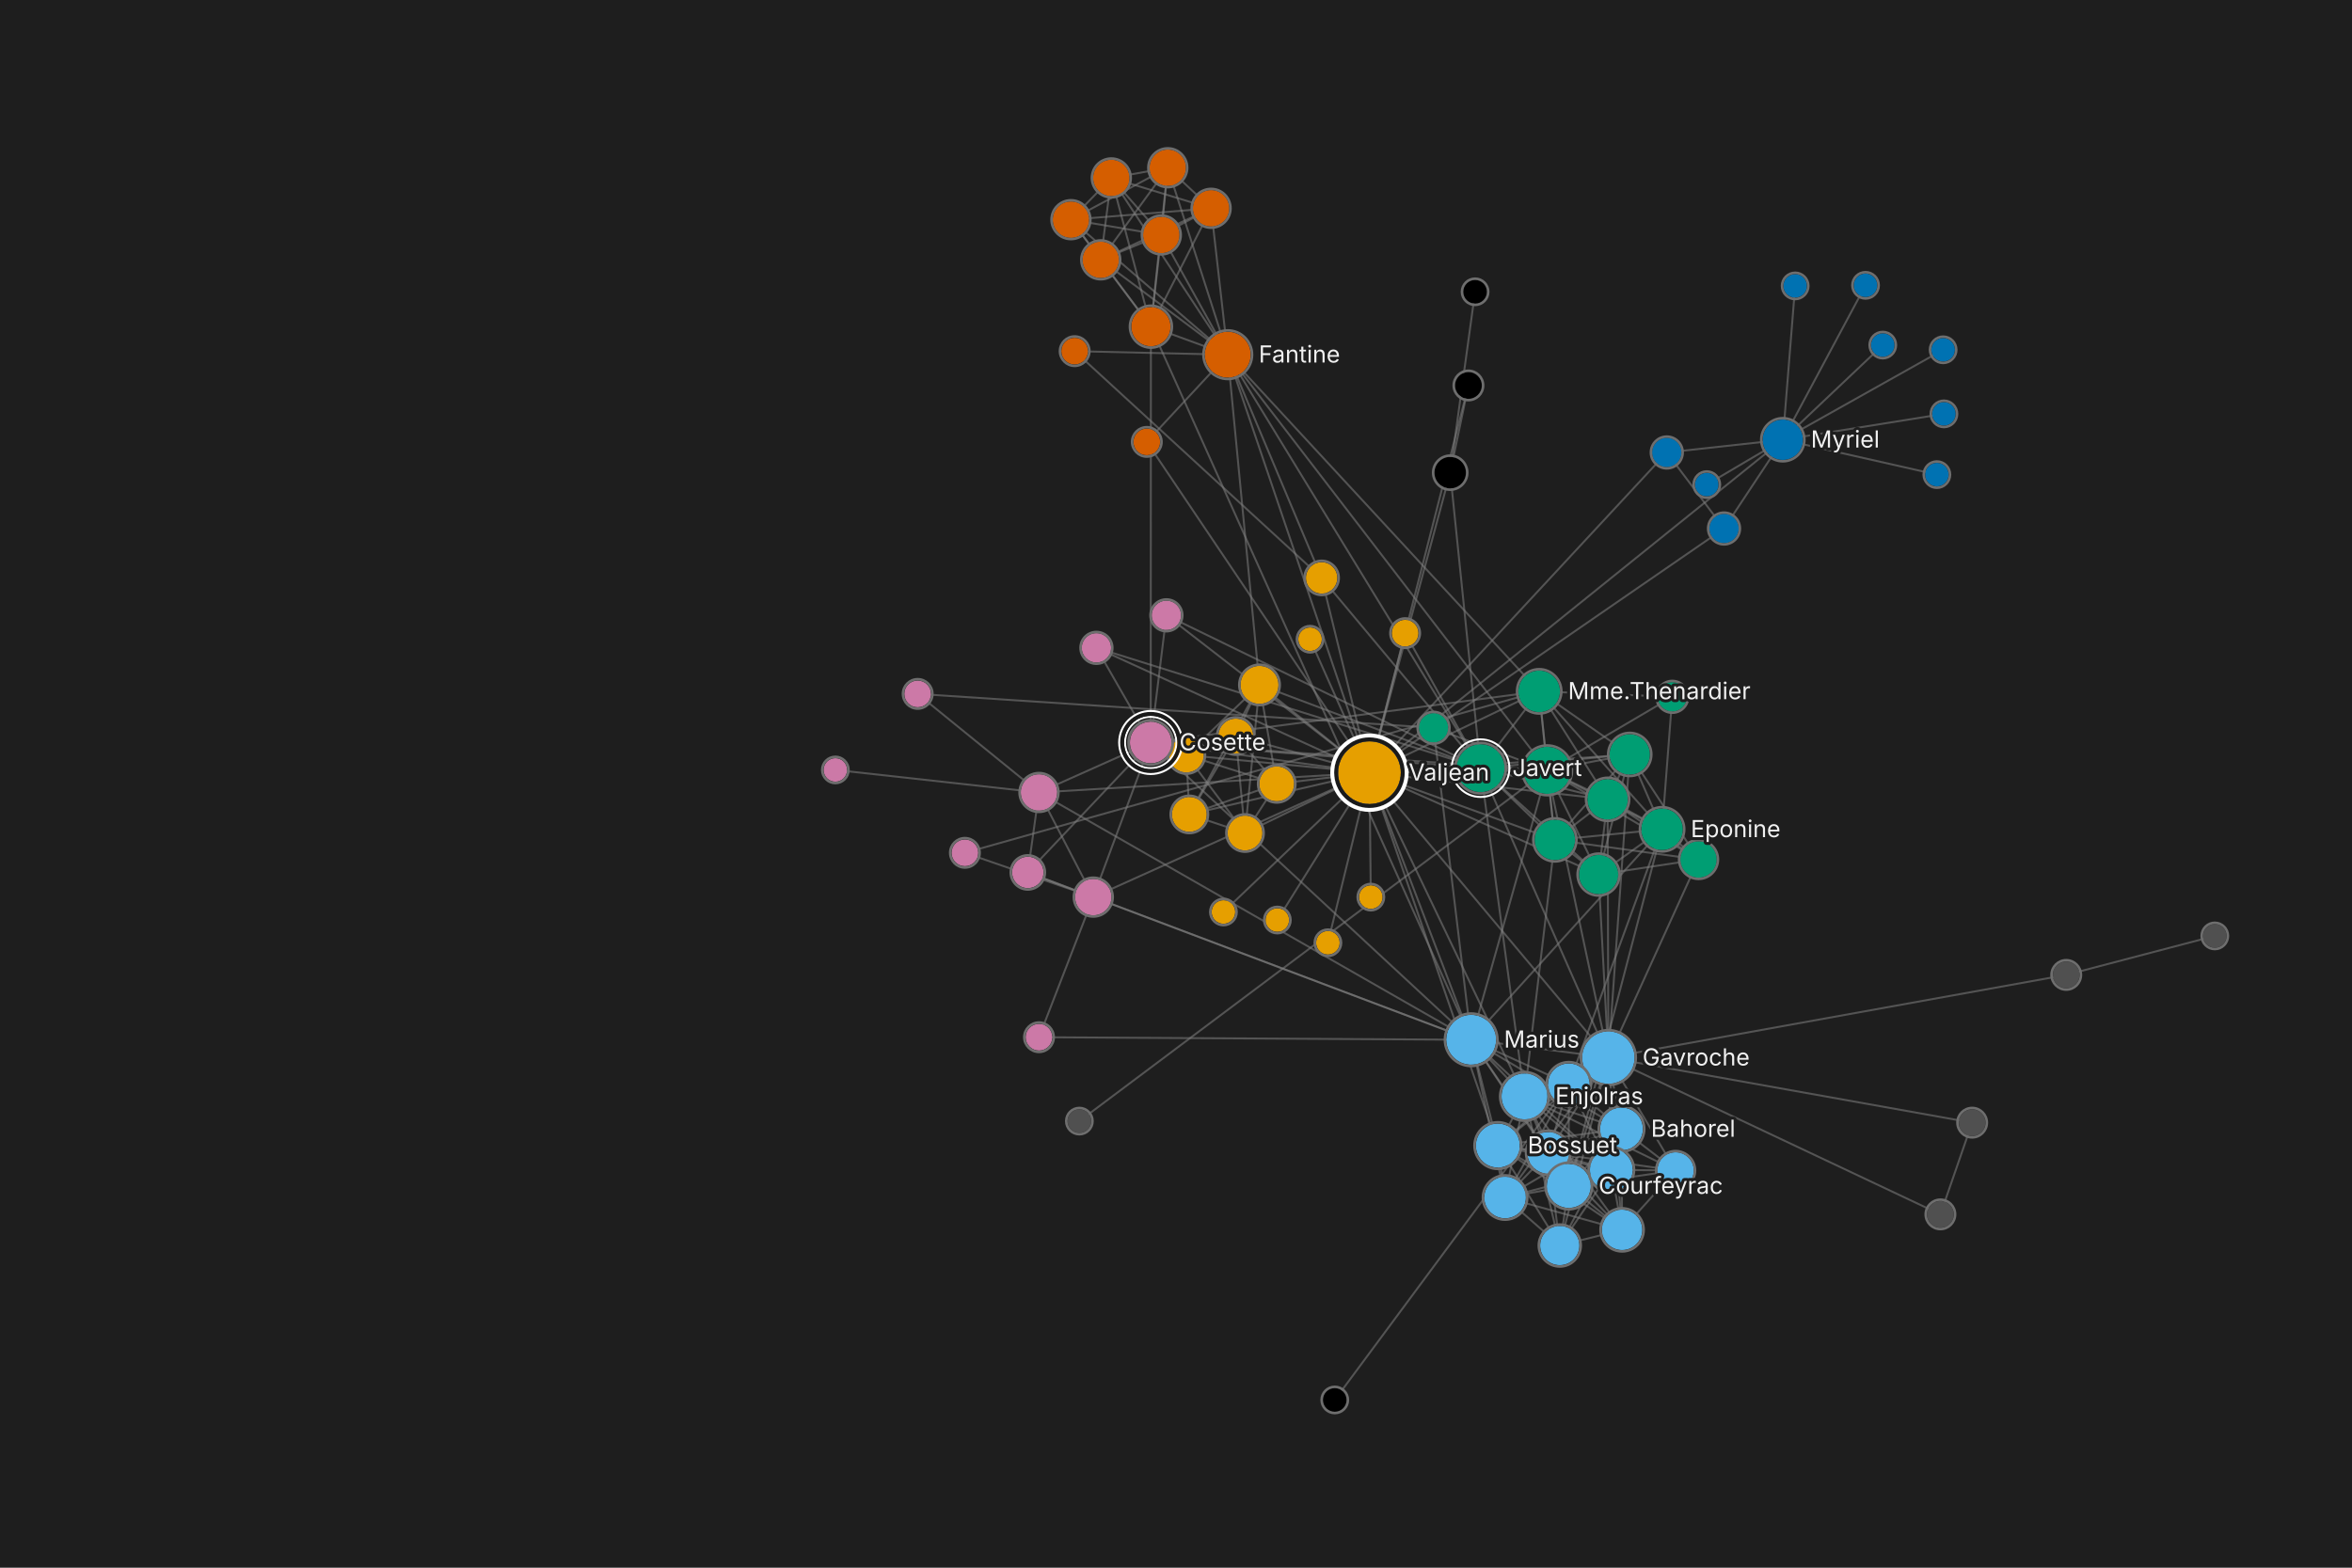
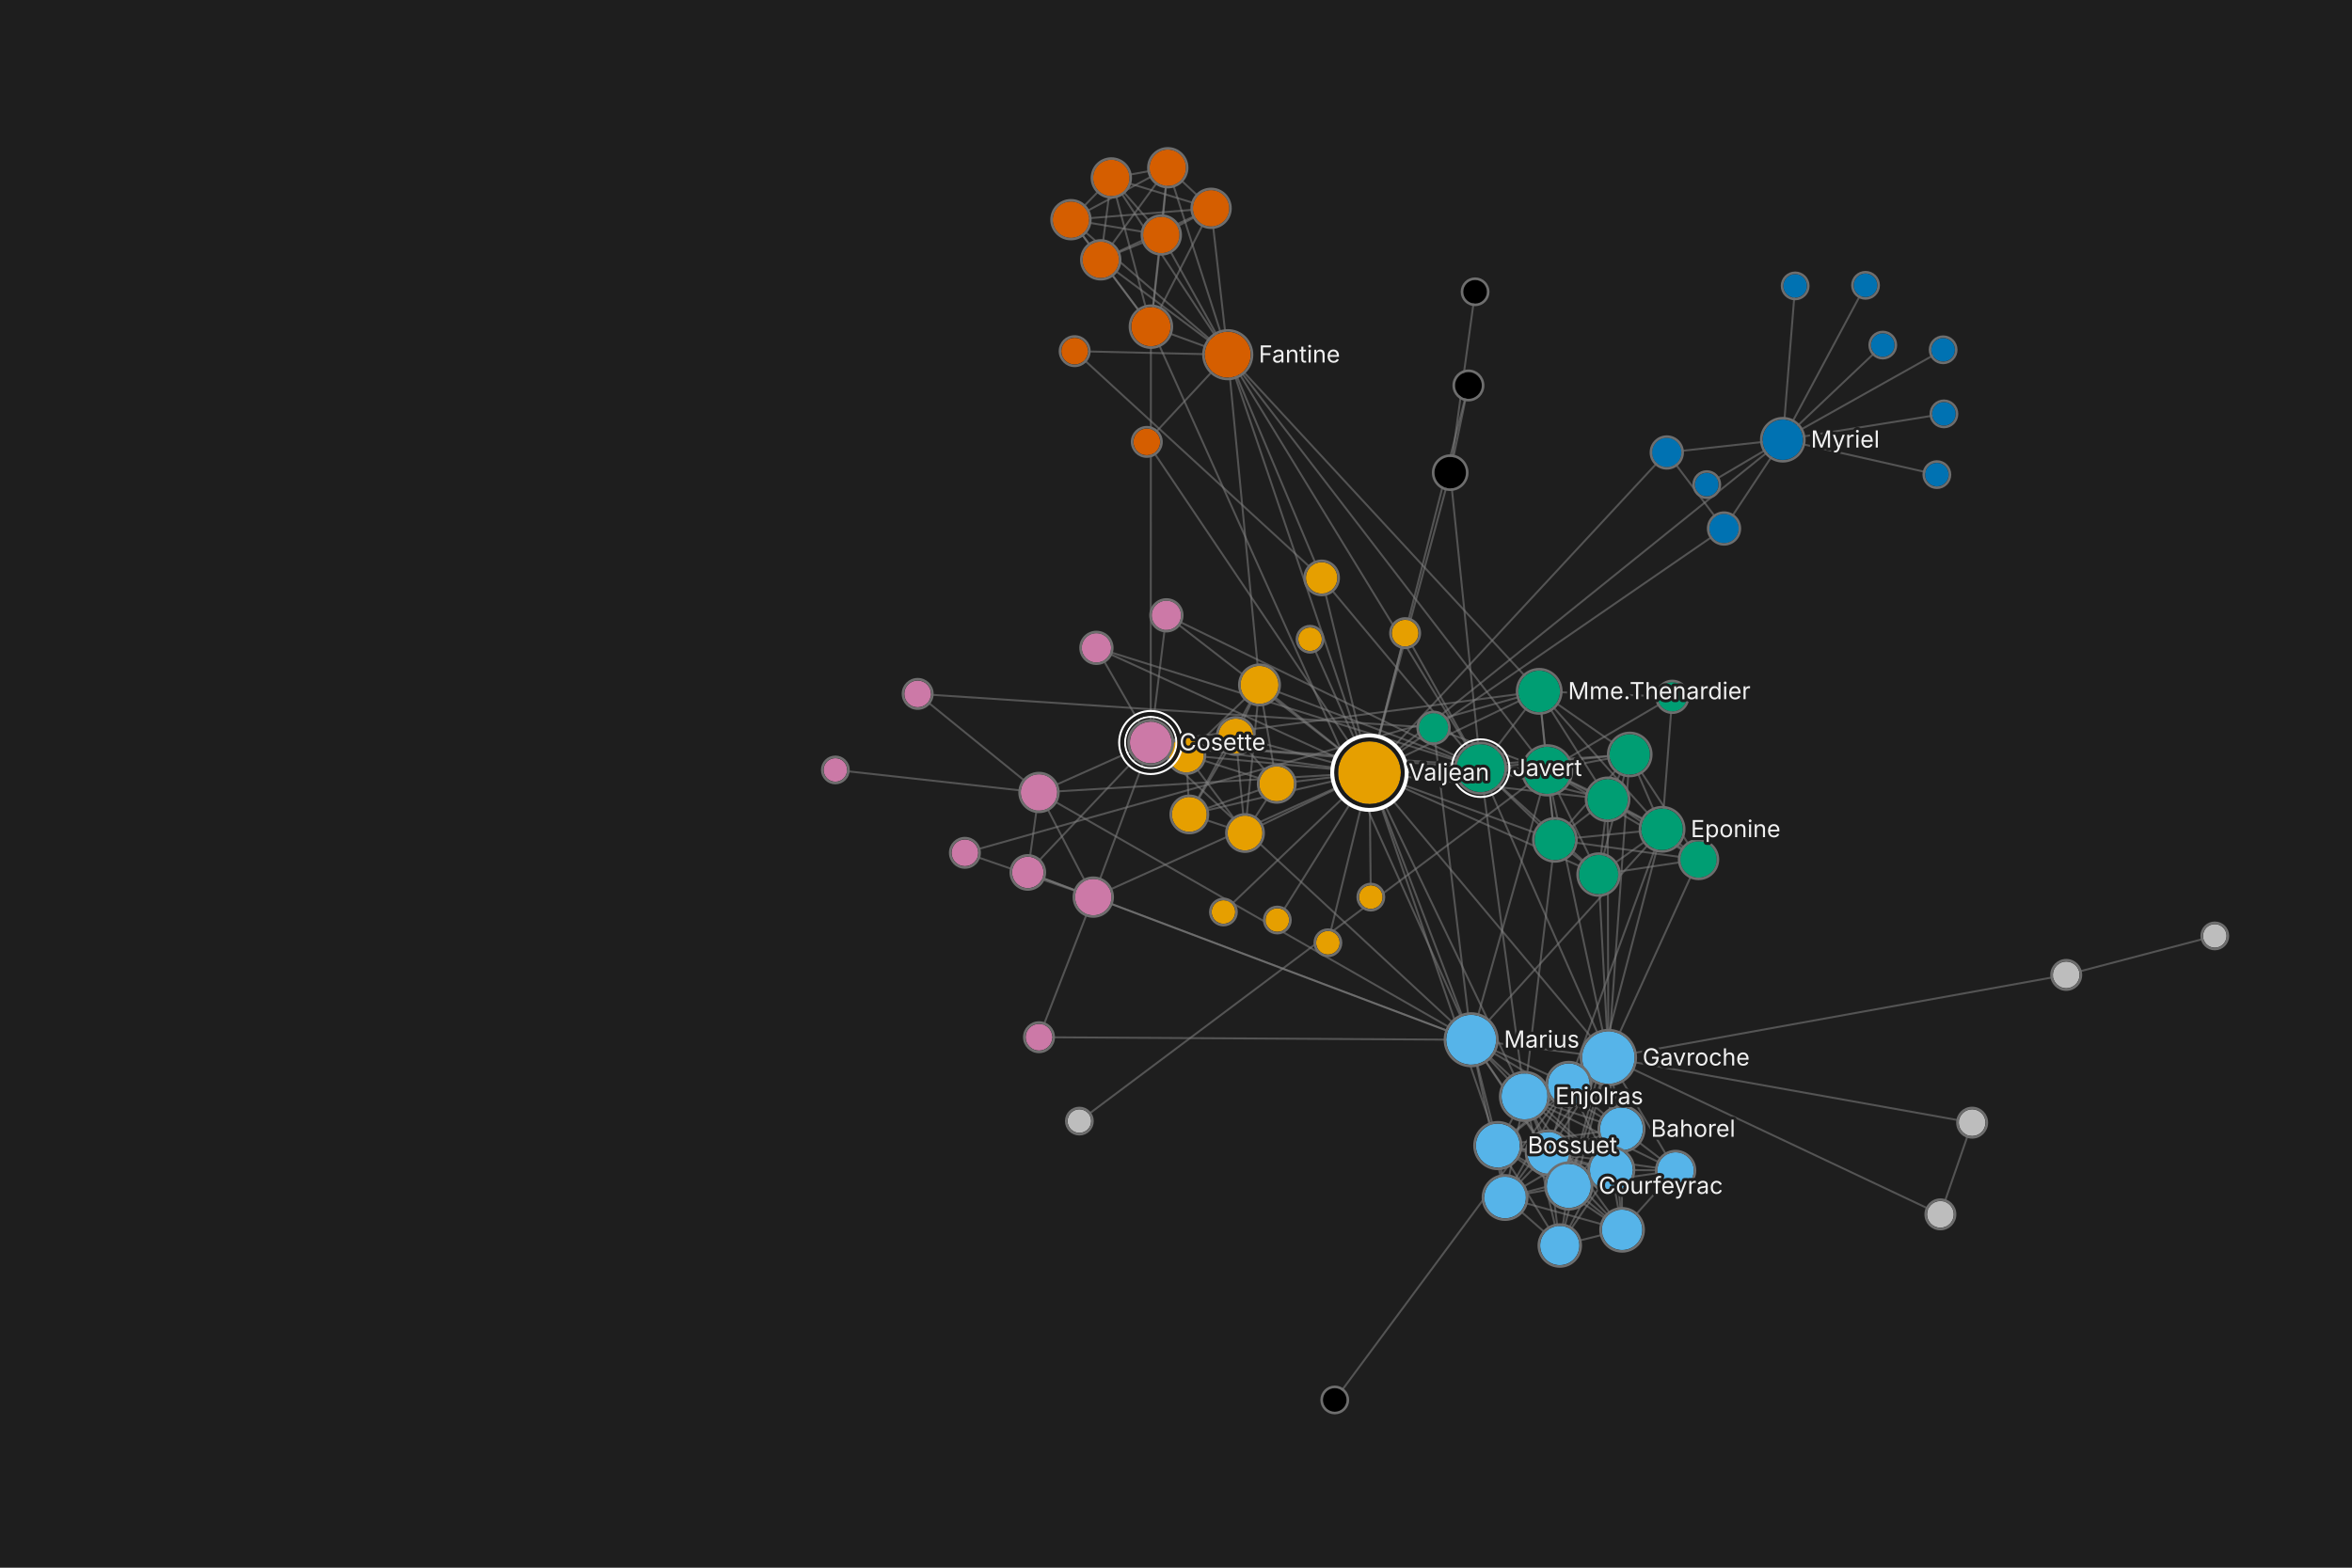
<svg xmlns="http://www.w3.org/2000/svg" viewBox="0 0 1200 800" width="1200" height="800" role="img" aria-label="Les Miserables colored by group, sized by degree, Valjean selected">
  <rect width="1200" height="800" fill="#1E1E1E" />
  <g stroke="#808080" stroke-width="1" stroke-opacity="0.55" stroke-linecap="round">
    <line x1="991.8" y1="211.2" x2="909.6" y2="224.4" />
    <line x1="879.6" y1="269.7" x2="909.6" y2="224.4" />
    <line x1="850.4" y1="230.9" x2="909.6" y2="224.4" />
    <line x1="850.4" y1="230.9" x2="879.6" y2="269.7" />
    <line x1="915.9" y1="145.9" x2="909.6" y2="224.4" />
    <line x1="960.6" y1="176.1" x2="909.6" y2="224.4" />
    <line x1="988.2" y1="242.2" x2="909.6" y2="224.4" />
    <line x1="951.8" y1="145.6" x2="909.6" y2="224.4" />
    <line x1="991.4" y1="178.5" x2="909.6" y2="224.4" />
    <line x1="870.8" y1="247.3" x2="909.6" y2="224.4" />
    <line x1="698.7" y1="394.3" x2="677.5" y2="481.1" />
    <line x1="698.7" y1="394.3" x2="850.4" y2="230.9" />
    <line x1="698.7" y1="394.3" x2="879.6" y2="269.7" />
    <line x1="698.7" y1="394.3" x2="909.6" y2="224.4" />
    <line x1="585.1" y1="225.5" x2="698.7" y2="394.3" />
    <line x1="651.7" y1="469.5" x2="698.7" y2="394.3" />
    <line x1="668.4" y1="326.2" x2="698.7" y2="394.3" />
    <line x1="624.2" y1="465.4" x2="698.7" y2="394.3" />
    <line x1="592.5" y1="119.9" x2="587.2" y2="166.7" />
    <line x1="561.6" y1="132.6" x2="587.2" y2="166.7" />
    <line x1="561.6" y1="132.6" x2="592.5" y2="119.9" />
    <line x1="617.9" y1="106.3" x2="587.2" y2="166.7" />
    <line x1="617.9" y1="106.3" x2="592.5" y2="119.9" />
    <line x1="617.9" y1="106.3" x2="561.6" y2="132.6" />
    <line x1="546.4" y1="112.1" x2="587.2" y2="166.7" />
    <line x1="546.4" y1="112.1" x2="592.5" y2="119.9" />
    <line x1="546.4" y1="112.1" x2="561.6" y2="132.6" />
    <line x1="546.4" y1="112.1" x2="617.9" y2="106.3" />
    <line x1="567" y1="90.8" x2="587.2" y2="166.7" />
    <line x1="567" y1="90.8" x2="592.5" y2="119.9" />
    <line x1="567" y1="90.8" x2="561.6" y2="132.6" />
    <line x1="567" y1="90.8" x2="617.9" y2="106.3" />
    <line x1="567" y1="90.8" x2="546.4" y2="112.1" />
    <line x1="595.8" y1="85.6" x2="587.2" y2="166.7" />
    <line x1="595.8" y1="85.6" x2="592.5" y2="119.9" />
    <line x1="595.8" y1="85.6" x2="561.6" y2="132.6" />
    <line x1="595.8" y1="85.6" x2="617.9" y2="106.3" />
    <line x1="595.8" y1="85.6" x2="546.4" y2="112.1" />
    <line x1="595.8" y1="85.6" x2="567" y2="90.8" />
    <line x1="626.4" y1="181" x2="587.2" y2="166.7" />
    <line x1="626.4" y1="181" x2="592.5" y2="119.9" />
    <line x1="626.4" y1="181" x2="561.6" y2="132.6" />
    <line x1="626.4" y1="181" x2="617.9" y2="106.3" />
    <line x1="626.4" y1="181" x2="546.4" y2="112.1" />
    <line x1="626.4" y1="181" x2="567" y2="90.8" />
    <line x1="626.4" y1="181" x2="595.8" y2="85.6" />
    <line x1="626.4" y1="181" x2="585.1" y2="225.5" />
    <line x1="626.4" y1="181" x2="698.7" y2="394.3" />
    <line x1="785.3" y1="352.8" x2="626.4" y2="181" />
    <line x1="785.3" y1="352.8" x2="698.7" y2="394.3" />
    <line x1="789.4" y1="393.1" x2="785.3" y2="352.8" />
    <line x1="789.4" y1="393.1" x2="626.4" y2="181" />
    <line x1="789.4" y1="393.1" x2="698.7" y2="394.3" />
    <line x1="587.1" y1="378.9" x2="785.3" y2="352.8" />
    <line x1="587.1" y1="378.9" x2="698.7" y2="394.3" />
    <line x1="587.1" y1="378.9" x2="587.2" y2="166.7" />
    <line x1="587.1" y1="378.9" x2="789.4" y2="393.1" />
    <line x1="755.4" y1="392" x2="698.7" y2="394.3" />
    <line x1="755.4" y1="392" x2="626.4" y2="181" />
    <line x1="755.4" y1="392" x2="789.4" y2="393.1" />
    <line x1="755.4" y1="392" x2="785.3" y2="352.8" />
    <line x1="755.4" y1="392" x2="587.1" y2="378.9" />
    <line x1="739.9" y1="241.2" x2="698.7" y2="394.3" />
    <line x1="739.9" y1="241.2" x2="755.4" y2="392" />
    <line x1="642.6" y1="349.5" x2="626.4" y2="181" />
    <line x1="642.6" y1="349.5" x2="755.4" y2="392" />
    <line x1="642.6" y1="349.5" x2="698.7" y2="394.3" />
    <line x1="548.3" y1="179.2" x2="626.4" y2="181" />
    <line x1="674.3" y1="294.9" x2="548.3" y2="179.2" />
    <line x1="674.3" y1="294.9" x2="698.7" y2="394.3" />
    <line x1="674.3" y1="294.9" x2="626.4" y2="181" />
    <line x1="674.3" y1="294.9" x2="755.4" y2="392" />
    <line x1="699.4" y1="457.8" x2="698.7" y2="394.3" />
    <line x1="716.9" y1="323.1" x2="698.7" y2="394.3" />
    <line x1="716.9" y1="323.1" x2="755.4" y2="392" />
    <line x1="651.4" y1="400" x2="698.7" y2="394.3" />
    <line x1="651.4" y1="400" x2="642.6" y2="349.5" />
    <line x1="630.5" y1="375.6" x2="698.7" y2="394.3" />
    <line x1="630.5" y1="375.6" x2="651.4" y2="400" />
    <line x1="630.5" y1="375.6" x2="642.6" y2="349.5" />
    <line x1="605.3" y1="385.3" x2="651.4" y2="400" />
    <line x1="605.3" y1="385.3" x2="630.5" y2="375.6" />
    <line x1="605.3" y1="385.3" x2="698.7" y2="394.3" />
    <line x1="605.3" y1="385.3" x2="642.6" y2="349.5" />
    <line x1="635.2" y1="425.1" x2="651.4" y2="400" />
    <line x1="635.2" y1="425.1" x2="630.5" y2="375.6" />
    <line x1="635.2" y1="425.1" x2="605.3" y2="385.3" />
    <line x1="635.2" y1="425.1" x2="698.7" y2="394.3" />
    <line x1="635.2" y1="425.1" x2="642.6" y2="349.5" />
    <line x1="606.8" y1="415.6" x2="651.4" y2="400" />
    <line x1="606.8" y1="415.6" x2="630.5" y2="375.6" />
    <line x1="606.8" y1="415.6" x2="605.3" y2="385.3" />
    <line x1="606.8" y1="415.6" x2="635.2" y2="425.1" />
    <line x1="606.8" y1="415.6" x2="698.7" y2="394.3" />
    <line x1="606.8" y1="415.6" x2="642.6" y2="349.5" />
    <line x1="731.4" y1="371.4" x2="789.4" y2="393.1" />
    <line x1="550.7" y1="572.1" x2="789.4" y2="393.1" />
    <line x1="848" y1="423.2" x2="785.3" y2="352.8" />
    <line x1="848" y1="423.2" x2="789.4" y2="393.1" />
    <line x1="853.2" y1="355.6" x2="848" y2="423.2" />
    <line x1="853.2" y1="355.6" x2="789.4" y2="393.1" />
    <line x1="853.2" y1="355.6" x2="785.3" y2="352.8" />
    <line x1="595.1" y1="314" x2="698.7" y2="394.3" />
    <line x1="595.1" y1="314" x2="587.1" y2="378.9" />
    <line x1="595.1" y1="314" x2="755.4" y2="392" />
    <line x1="749.2" y1="196.7" x2="739.9" y2="241.2" />
    <line x1="749.2" y1="196.7" x2="698.7" y2="394.3" />
    <line x1="752.6" y1="148.9" x2="739.9" y2="241.2" />
    <line x1="1054.2" y1="497.5" x2="1130" y2="477.6" />
    <line x1="820.6" y1="539.7" x2="1054.2" y2="497.5" />
    <line x1="820.6" y1="539.7" x2="789.4" y2="393.1" />
    <line x1="820.6" y1="539.7" x2="755.4" y2="392" />
    <line x1="820.6" y1="539.7" x2="698.7" y2="394.3" />
    <line x1="557.8" y1="457.8" x2="587.1" y2="378.9" />
    <line x1="557.8" y1="457.8" x2="698.7" y2="394.3" />
    <line x1="492.3" y1="435.2" x2="557.8" y2="457.8" />
    <line x1="492.3" y1="435.2" x2="785.3" y2="352.8" />
    <line x1="530.1" y1="404.4" x2="557.8" y2="457.8" />
    <line x1="530.1" y1="404.4" x2="587.1" y2="378.9" />
    <line x1="530.1" y1="404.4" x2="698.7" y2="394.3" />
    <line x1="468.2" y1="354.1" x2="530.1" y2="404.4" />
    <line x1="468.2" y1="354.1" x2="731.4" y2="371.4" />
    <line x1="426.2" y1="392.9" x2="530.1" y2="404.4" />
    <line x1="524.4" y1="445.2" x2="530.1" y2="404.4" />
    <line x1="524.4" y1="445.2" x2="557.8" y2="457.8" />
    <line x1="524.4" y1="445.2" x2="587.1" y2="378.9" />
    <line x1="750.6" y1="530.6" x2="530.1" y2="404.4" />
    <line x1="750.6" y1="530.6" x2="557.8" y2="457.8" />
    <line x1="750.6" y1="530.6" x2="731.4" y2="371.4" />
    <line x1="750.6" y1="530.6" x2="524.4" y2="445.2" />
    <line x1="750.6" y1="530.6" x2="587.1" y2="378.9" />
    <line x1="750.6" y1="530.6" x2="698.7" y2="394.3" />
    <line x1="750.6" y1="530.6" x2="587.2" y2="166.7" />
    <line x1="750.6" y1="530.6" x2="789.4" y2="393.1" />
    <line x1="750.6" y1="530.6" x2="848" y2="423.2" />
    <line x1="750.6" y1="530.6" x2="820.6" y2="539.7" />
    <line x1="530.1" y1="529.3" x2="557.8" y2="457.8" />
    <line x1="530.1" y1="529.3" x2="750.6" y2="530.6" />
    <line x1="800.4" y1="553.3" x2="750.6" y2="530.6" />
    <line x1="800.4" y1="553.3" x2="848" y2="423.2" />
    <line x1="800.4" y1="553.3" x2="820.6" y2="539.7" />
    <line x1="777.8" y1="559.5" x2="750.6" y2="530.6" />
    <line x1="777.8" y1="559.5" x2="820.6" y2="539.7" />
    <line x1="777.8" y1="559.5" x2="755.4" y2="392" />
    <line x1="777.8" y1="559.5" x2="800.4" y2="553.3" />
    <line x1="777.8" y1="559.5" x2="698.7" y2="394.3" />
    <line x1="789.9" y1="588.3" x2="777.8" y2="559.5" />
    <line x1="789.9" y1="588.3" x2="750.6" y2="530.6" />
    <line x1="789.9" y1="588.3" x2="820.6" y2="539.7" />
    <line x1="789.9" y1="588.3" x2="800.4" y2="553.3" />
    <line x1="795.8" y1="635.6" x2="820.6" y2="539.7" />
    <line x1="795.8" y1="635.6" x2="777.8" y2="559.5" />
    <line x1="795.8" y1="635.6" x2="789.9" y2="588.3" />
    <line x1="767.9" y1="611.1" x2="820.6" y2="539.7" />
    <line x1="767.9" y1="611.1" x2="777.8" y2="559.5" />
    <line x1="767.9" y1="611.1" x2="795.8" y2="635.6" />
    <line x1="767.9" y1="611.1" x2="789.9" y2="588.3" />
    <line x1="767.9" y1="611.1" x2="800.4" y2="553.3" />
    <line x1="767.9" y1="611.1" x2="750.6" y2="530.6" />
    <line x1="800.4" y1="605.2" x2="750.6" y2="530.6" />
    <line x1="800.4" y1="605.2" x2="777.8" y2="559.5" />
    <line x1="800.4" y1="605.2" x2="789.9" y2="588.3" />
    <line x1="800.4" y1="605.2" x2="820.6" y2="539.7" />
    <line x1="800.4" y1="605.2" x2="800.4" y2="553.3" />
    <line x1="800.4" y1="605.2" x2="848" y2="423.2" />
    <line x1="800.4" y1="605.2" x2="767.9" y2="611.1" />
    <line x1="800.4" y1="605.2" x2="795.8" y2="635.6" />
    <line x1="827.3" y1="576.1" x2="789.9" y2="588.3" />
    <line x1="827.3" y1="576.1" x2="820.6" y2="539.7" />
    <line x1="827.3" y1="576.1" x2="800.4" y2="605.2" />
    <line x1="827.3" y1="576.1" x2="800.4" y2="553.3" />
    <line x1="827.3" y1="576.1" x2="777.8" y2="559.5" />
    <line x1="827.3" y1="576.1" x2="767.9" y2="611.1" />
    <line x1="827.3" y1="576.1" x2="795.8" y2="635.6" />
    <line x1="827.3" y1="576.1" x2="750.6" y2="530.6" />
    <line x1="764.2" y1="584.6" x2="750.6" y2="530.6" />
    <line x1="764.2" y1="584.6" x2="800.4" y2="605.2" />
    <line x1="764.2" y1="584.6" x2="820.6" y2="539.7" />
    <line x1="764.2" y1="584.6" x2="827.3" y2="576.1" />
    <line x1="764.2" y1="584.6" x2="777.8" y2="559.5" />
    <line x1="764.2" y1="584.6" x2="767.9" y2="611.1" />
    <line x1="764.2" y1="584.6" x2="795.8" y2="635.6" />
    <line x1="764.2" y1="584.6" x2="789.9" y2="588.3" />
    <line x1="764.2" y1="584.6" x2="800.4" y2="553.3" />
    <line x1="764.2" y1="584.6" x2="698.7" y2="394.3" />
    <line x1="822.1" y1="597" x2="827.3" y2="576.1" />
    <line x1="822.1" y1="597" x2="764.2" y2="584.6" />
    <line x1="822.1" y1="597" x2="820.6" y2="539.7" />
    <line x1="822.1" y1="597" x2="800.4" y2="605.2" />
    <line x1="822.1" y1="597" x2="777.8" y2="559.5" />
    <line x1="822.1" y1="597" x2="767.9" y2="611.1" />
    <line x1="822.1" y1="597" x2="795.8" y2="635.6" />
    <line x1="822.1" y1="597" x2="789.9" y2="588.3" />
    <line x1="822.1" y1="597" x2="800.4" y2="553.3" />
    <line x1="822.1" y1="597" x2="750.6" y2="530.6" />
    <line x1="827.6" y1="627.6" x2="764.2" y2="584.6" />
    <line x1="827.6" y1="627.6" x2="777.8" y2="559.5" />
    <line x1="827.6" y1="627.6" x2="789.9" y2="588.3" />
    <line x1="827.6" y1="627.6" x2="800.4" y2="605.2" />
    <line x1="827.6" y1="627.6" x2="822.1" y2="597" />
    <line x1="827.6" y1="627.6" x2="820.6" y2="539.7" />
    <line x1="827.6" y1="627.6" x2="827.3" y2="576.1" />
    <line x1="827.6" y1="627.6" x2="767.9" y2="611.1" />
    <line x1="827.6" y1="627.6" x2="795.8" y2="635.6" />
    <line x1="681" y1="714.4" x2="800.4" y2="553.3" />
    <line x1="820.2" y1="407.9" x2="789.4" y2="393.1" />
    <line x1="820.2" y1="407.9" x2="698.7" y2="394.3" />
    <line x1="820.2" y1="407.9" x2="785.3" y2="352.8" />
    <line x1="820.2" y1="407.9" x2="755.4" y2="392" />
    <line x1="820.2" y1="407.9" x2="820.6" y2="539.7" />
    <line x1="820.2" y1="407.9" x2="848" y2="423.2" />
    <line x1="831.5" y1="385" x2="789.4" y2="393.1" />
    <line x1="831.5" y1="385" x2="820.2" y2="407.9" />
    <line x1="831.5" y1="385" x2="698.7" y2="394.3" />
    <line x1="831.5" y1="385" x2="785.3" y2="352.8" />
    <line x1="831.5" y1="385" x2="755.4" y2="392" />
    <line x1="831.5" y1="385" x2="820.6" y2="539.7" />
    <line x1="831.5" y1="385" x2="848" y2="423.2" />
    <line x1="793.3" y1="428.6" x2="789.4" y2="393.1" />
    <line x1="793.3" y1="428.6" x2="831.5" y2="385" />
    <line x1="793.3" y1="428.6" x2="820.2" y2="407.9" />
    <line x1="793.3" y1="428.6" x2="698.7" y2="394.3" />
    <line x1="793.3" y1="428.6" x2="785.3" y2="352.8" />
    <line x1="793.3" y1="428.6" x2="755.4" y2="392" />
    <line x1="793.3" y1="428.6" x2="848" y2="423.2" />
    <line x1="793.3" y1="428.6" x2="777.8" y2="559.5" />
    <line x1="815.6" y1="446.3" x2="755.4" y2="392" />
    <line x1="815.6" y1="446.3" x2="831.5" y2="385" />
    <line x1="815.6" y1="446.3" x2="820.2" y2="407.9" />
    <line x1="815.6" y1="446.3" x2="793.3" y2="428.6" />
    <line x1="815.6" y1="446.3" x2="698.7" y2="394.3" />
    <line x1="815.6" y1="446.3" x2="820.6" y2="539.7" />
    <line x1="815.6" y1="446.3" x2="848" y2="423.2" />
    <line x1="815.6" y1="446.3" x2="789.4" y2="393.1" />
    <line x1="559.4" y1="330.6" x2="587.1" y2="378.9" />
    <line x1="559.4" y1="330.6" x2="755.4" y2="392" />
    <line x1="559.4" y1="330.6" x2="698.7" y2="394.3" />
    <line x1="1006.2" y1="572.9" x2="820.6" y2="539.7" />
    <line x1="990" y1="619.7" x2="820.6" y2="539.7" />
    <line x1="990" y1="619.7" x2="1006.2" y2="572.9" />
    <line x1="866.6" y1="438.6" x2="831.5" y2="385" />
    <line x1="866.6" y1="438.6" x2="820.2" y2="407.9" />
    <line x1="866.6" y1="438.6" x2="789.4" y2="393.1" />
    <line x1="866.6" y1="438.6" x2="820.6" y2="539.7" />
    <line x1="866.6" y1="438.6" x2="848" y2="423.2" />
    <line x1="866.6" y1="438.6" x2="793.3" y2="428.6" />
    <line x1="866.6" y1="438.6" x2="815.6" y2="446.3" />
    <line x1="854.9" y1="597.3" x2="764.2" y2="584.6" />
    <line x1="854.9" y1="597.3" x2="822.1" y2="597" />
    <line x1="854.9" y1="597.3" x2="827.6" y2="627.6" />
    <line x1="854.9" y1="597.3" x2="827.3" y2="576.1" />
    <line x1="854.9" y1="597.3" x2="800.4" y2="605.2" />
    <line x1="854.9" y1="597.3" x2="820.6" y2="539.7" />
    <line x1="854.9" y1="597.3" x2="777.8" y2="559.5" />
  </g>
  <g>
    <circle cx="909.6" cy="224.4" r="10.3" fill="#0072B2" />
    <circle cx="909.6" cy="224.4" r="11" fill="none" stroke="#6E6E6E" stroke-width="1.3" />
    <circle cx="991.8" cy="211.2" r="6" fill="#0072B2" />
    <circle cx="991.8" cy="211.2" r="6.7" fill="none" stroke="#6E6E6E" stroke-width="1.3" />
    <circle cx="879.6" cy="269.7" r="7.5" fill="#0072B2" />
    <circle cx="879.6" cy="269.7" r="8.1" fill="none" stroke="#6E6E6E" stroke-width="1.3" />
    <circle cx="850.4" cy="230.9" r="7.5" fill="#0072B2" />
    <circle cx="850.4" cy="230.9" r="8.1" fill="none" stroke="#6E6E6E" stroke-width="1.3" />
    <circle cx="915.9" cy="145.9" r="6" fill="#0072B2" />
    <circle cx="915.9" cy="145.9" r="6.7" fill="none" stroke="#6E6E6E" stroke-width="1.3" />
    <circle cx="960.6" cy="176.1" r="6" fill="#0072B2" />
    <circle cx="960.6" cy="176.1" r="6.7" fill="none" stroke="#6E6E6E" stroke-width="1.3" />
    <circle cx="988.2" cy="242.2" r="6" fill="#0072B2" />
    <circle cx="988.2" cy="242.2" r="6.7" fill="none" stroke="#6E6E6E" stroke-width="1.3" />
    <circle cx="951.8" cy="145.6" r="6" fill="#0072B2" />
    <circle cx="951.8" cy="145.6" r="6.7" fill="none" stroke="#6E6E6E" stroke-width="1.3" />
    <circle cx="991.4" cy="178.5" r="6" fill="#0072B2" />
    <circle cx="991.4" cy="178.5" r="6.7" fill="none" stroke="#6E6E6E" stroke-width="1.3" />
    <circle cx="870.8" cy="247.3" r="6" fill="#0072B2" />
    <circle cx="870.8" cy="247.3" r="6.7" fill="none" stroke="#6E6E6E" stroke-width="1.3" />
    <circle cx="677.5" cy="481.1" r="6" fill="#E69F00" />
    <circle cx="677.5" cy="481.1" r="6.7" fill="none" stroke="#6E6E6E" stroke-width="1.3" />
    <circle cx="585.1" cy="225.5" r="6.8" fill="#D55E00" />
    <circle cx="585.1" cy="225.5" r="7.5" fill="none" stroke="#6E6E6E" stroke-width="1.3" />
    <circle cx="651.7" cy="469.5" r="6" fill="#E69F00" />
    <circle cx="651.7" cy="469.5" r="6.7" fill="none" stroke="#6E6E6E" stroke-width="1.3" />
    <circle cx="668.4" cy="326.2" r="6" fill="#E69F00" />
    <circle cx="668.4" cy="326.2" r="6.7" fill="none" stroke="#6E6E6E" stroke-width="1.3" />
    <circle cx="624.2" cy="465.4" r="6" fill="#E69F00" />
    <circle cx="624.2" cy="465.4" r="6.7" fill="none" stroke="#6E6E6E" stroke-width="1.3" />
    <circle cx="587.2" cy="166.7" r="10" fill="#D55E00" />
    <circle cx="587.2" cy="166.7" r="10.7" fill="none" stroke="#6E6E6E" stroke-width="1.3" />
    <circle cx="592.5" cy="119.9" r="9.3" fill="#D55E00" />
    <circle cx="592.5" cy="119.9" r="9.9" fill="none" stroke="#6E6E6E" stroke-width="1.3" />
    <circle cx="561.6" cy="132.6" r="9.3" fill="#D55E00" />
    <circle cx="561.6" cy="132.6" r="9.9" fill="none" stroke="#6E6E6E" stroke-width="1.3" />
    <circle cx="617.9" cy="106.3" r="9.3" fill="#D55E00" />
    <circle cx="617.9" cy="106.3" r="9.9" fill="none" stroke="#6E6E6E" stroke-width="1.3" />
    <circle cx="546.4" cy="112.1" r="9.3" fill="#D55E00" />
    <circle cx="546.4" cy="112.1" r="9.9" fill="none" stroke="#6E6E6E" stroke-width="1.3" />
    <circle cx="567" cy="90.8" r="9.3" fill="#D55E00" />
    <circle cx="567" cy="90.8" r="9.9" fill="none" stroke="#6E6E6E" stroke-width="1.3" />
    <circle cx="595.8" cy="85.6" r="9.3" fill="#D55E00" />
    <circle cx="595.8" cy="85.6" r="9.9" fill="none" stroke="#6E6E6E" stroke-width="1.3" />
    <circle cx="626.4" cy="181" r="11.7" fill="#D55E00" />
    <circle cx="626.4" cy="181" r="12.4" fill="none" stroke="#6E6E6E" stroke-width="1.3" />
    <circle cx="785.3" cy="352.8" r="10.6" fill="#009E73" />
    <circle cx="785.3" cy="352.8" r="11.3" fill="none" stroke="#6E6E6E" stroke-width="1.3" />
    <circle cx="789.4" cy="393.1" r="12" fill="#009E73" />
    <circle cx="789.4" cy="393.1" r="12.7" fill="none" stroke="#6E6E6E" stroke-width="1.3" />
    <circle cx="739.9" cy="241.2" r="8" fill="#000000" />
    <circle cx="739.9" cy="241.2" r="8.7" fill="none" stroke="#6E6E6E" stroke-width="1.3" />
    <circle cx="642.6" cy="349.5" r="9.7" fill="#E69F00" />
    <circle cx="642.6" cy="349.5" r="10.3" fill="none" stroke="#6E6E6E" stroke-width="1.3" />
    <circle cx="548.3" cy="179.2" r="6.8" fill="#D55E00" />
    <circle cx="548.3" cy="179.2" r="7.5" fill="none" stroke="#6E6E6E" stroke-width="1.3" />
    <circle cx="674.3" cy="294.9" r="8" fill="#E69F00" />
    <circle cx="674.3" cy="294.9" r="8.7" fill="none" stroke="#6E6E6E" stroke-width="1.3" />
    <circle cx="699.4" cy="457.8" r="6" fill="#E69F00" />
    <circle cx="699.4" cy="457.8" r="6.7" fill="none" stroke="#6E6E6E" stroke-width="1.3" />
    <circle cx="716.9" cy="323.1" r="6.8" fill="#E69F00" />
    <circle cx="716.9" cy="323.1" r="7.5" fill="none" stroke="#6E6E6E" stroke-width="1.3" />
    <circle cx="651.4" cy="400" r="8.9" fill="#E69F00" />
    <circle cx="651.4" cy="400" r="9.5" fill="none" stroke="#6E6E6E" stroke-width="1.3" />
    <circle cx="630.5" cy="375.6" r="8.9" fill="#E69F00" />
    <circle cx="630.5" cy="375.6" r="9.5" fill="none" stroke="#6E6E6E" stroke-width="1.3" />
    <circle cx="605.3" cy="385.3" r="8.9" fill="#E69F00" />
    <circle cx="605.3" cy="385.3" r="9.5" fill="none" stroke="#6E6E6E" stroke-width="1.3" />
    <circle cx="635.2" cy="425.1" r="8.9" fill="#E69F00" />
    <circle cx="635.2" cy="425.1" r="9.5" fill="none" stroke="#6E6E6E" stroke-width="1.3" />
    <circle cx="606.8" cy="415.6" r="8.9" fill="#E69F00" />
    <circle cx="606.8" cy="415.6" r="9.5" fill="none" stroke="#6E6E6E" stroke-width="1.3" />
    <circle cx="731.4" cy="371.4" r="7.5" fill="#009E73" />
    <circle cx="731.4" cy="371.4" r="8.1" fill="none" stroke="#6E6E6E" stroke-width="1.3" />
-     <circle cx="550.7" cy="572.1" r="6" fill="#505050" />
+     <circle cx="550.7" cy="572.1" r="6" fill="#BDBDBD" />
    <circle cx="550.7" cy="572.1" r="6.7" fill="none" stroke="#6E6E6E" stroke-width="1.3" />
    <circle cx="848" cy="423.2" r="10.6" fill="#009E73" />
    <circle cx="848" cy="423.2" r="11.3" fill="none" stroke="#6E6E6E" stroke-width="1.3" />
    <circle cx="853.2" cy="355.6" r="7.5" fill="#009E73" />
    <circle cx="853.2" cy="355.6" r="8.1" fill="none" stroke="#6E6E6E" stroke-width="1.3" />
    <circle cx="595.1" cy="314" r="7.5" fill="#CC79A7" />
    <circle cx="595.1" cy="314" r="8.1" fill="none" stroke="#6E6E6E" stroke-width="1.3" />
    <circle cx="749.2" cy="196.7" r="6.8" fill="#000000" />
    <circle cx="749.2" cy="196.7" r="7.5" fill="none" stroke="#6E6E6E" stroke-width="1.3" />
    <circle cx="752.6" cy="148.9" r="6" fill="#000000" />
    <circle cx="752.6" cy="148.9" r="6.7" fill="none" stroke="#6E6E6E" stroke-width="1.3" />
-     <circle cx="1130" cy="477.6" r="6" fill="#505050" />
+     <circle cx="1130" cy="477.6" r="6" fill="#BDBDBD" />
    <circle cx="1130" cy="477.6" r="6.7" fill="none" stroke="#6E6E6E" stroke-width="1.3" />
-     <circle cx="1054.2" cy="497.5" r="6.8" fill="#505050" />
+     <circle cx="1054.2" cy="497.5" r="6.8" fill="#BDBDBD" />
    <circle cx="1054.2" cy="497.5" r="7.5" fill="none" stroke="#6E6E6E" stroke-width="1.3" />
    <circle cx="820.6" cy="539.7" r="13.4" fill="#56B4E9" />
    <circle cx="820.6" cy="539.7" r="14" fill="none" stroke="#6E6E6E" stroke-width="1.3" />
    <circle cx="557.8" cy="457.8" r="9.3" fill="#CC79A7" />
    <circle cx="557.8" cy="457.8" r="9.9" fill="none" stroke="#6E6E6E" stroke-width="1.3" />
    <circle cx="492.3" cy="435.2" r="6.8" fill="#CC79A7" />
    <circle cx="492.3" cy="435.2" r="7.5" fill="none" stroke="#6E6E6E" stroke-width="1.3" />
    <circle cx="530.1" cy="404.4" r="9.3" fill="#CC79A7" />
    <circle cx="530.1" cy="404.4" r="9.9" fill="none" stroke="#6E6E6E" stroke-width="1.3" />
    <circle cx="468.2" cy="354.1" r="6.8" fill="#CC79A7" />
    <circle cx="468.2" cy="354.1" r="7.5" fill="none" stroke="#6E6E6E" stroke-width="1.3" />
    <circle cx="426.2" cy="392.9" r="6" fill="#CC79A7" />
    <circle cx="426.2" cy="392.9" r="6.7" fill="none" stroke="#6E6E6E" stroke-width="1.3" />
    <circle cx="524.4" cy="445.2" r="8" fill="#CC79A7" />
    <circle cx="524.4" cy="445.2" r="8.7" fill="none" stroke="#6E6E6E" stroke-width="1.3" />
    <circle cx="750.6" cy="530.6" r="12.7" fill="#56B4E9" />
    <circle cx="750.6" cy="530.6" r="13.4" fill="none" stroke="#6E6E6E" stroke-width="1.3" />
    <circle cx="530.1" cy="529.3" r="6.8" fill="#CC79A7" />
    <circle cx="530.1" cy="529.3" r="7.5" fill="none" stroke="#6E6E6E" stroke-width="1.3" />
    <circle cx="800.4" cy="553.3" r="10.6" fill="#56B4E9" />
    <circle cx="800.4" cy="553.3" r="11.3" fill="none" stroke="#6E6E6E" stroke-width="1.3" />
    <circle cx="777.8" cy="559.5" r="11.7" fill="#56B4E9" />
    <circle cx="777.8" cy="559.5" r="12.4" fill="none" stroke="#6E6E6E" stroke-width="1.3" />
    <circle cx="789.9" cy="588.3" r="10.6" fill="#56B4E9" />
    <circle cx="789.9" cy="588.3" r="11.3" fill="none" stroke="#6E6E6E" stroke-width="1.3" />
    <circle cx="795.8" cy="635.6" r="10" fill="#56B4E9" />
    <circle cx="795.8" cy="635.6" r="10.7" fill="none" stroke="#6E6E6E" stroke-width="1.3" />
    <circle cx="767.9" cy="611.1" r="10.6" fill="#56B4E9" />
    <circle cx="767.9" cy="611.1" r="11.3" fill="none" stroke="#6E6E6E" stroke-width="1.3" />
    <circle cx="800.4" cy="605.2" r="11.2" fill="#56B4E9" />
    <circle cx="800.4" cy="605.2" r="11.9" fill="none" stroke="#6E6E6E" stroke-width="1.3" />
    <circle cx="827.3" cy="576.1" r="10.9" fill="#56B4E9" />
    <circle cx="827.3" cy="576.1" r="11.6" fill="none" stroke="#6E6E6E" stroke-width="1.3" />
    <circle cx="764.2" cy="584.6" r="11.2" fill="#56B4E9" />
    <circle cx="764.2" cy="584.6" r="11.9" fill="none" stroke="#6E6E6E" stroke-width="1.3" />
    <circle cx="822.1" cy="597" r="10.9" fill="#56B4E9" />
    <circle cx="822.1" cy="597" r="11.6" fill="none" stroke="#6E6E6E" stroke-width="1.3" />
    <circle cx="827.6" cy="627.6" r="10.3" fill="#56B4E9" />
    <circle cx="827.6" cy="627.6" r="11" fill="none" stroke="#6E6E6E" stroke-width="1.3" />
    <circle cx="681" cy="714.4" r="6" fill="#000000" />
    <circle cx="681" cy="714.4" r="6.7" fill="none" stroke="#6E6E6E" stroke-width="1.3" />
    <circle cx="820.2" cy="407.9" r="10.3" fill="#009E73" />
    <circle cx="820.2" cy="407.9" r="11" fill="none" stroke="#6E6E6E" stroke-width="1.3" />
    <circle cx="831.5" cy="385" r="10.3" fill="#009E73" />
    <circle cx="831.5" cy="385" r="11" fill="none" stroke="#6E6E6E" stroke-width="1.3" />
    <circle cx="793.3" cy="428.6" r="10.3" fill="#009E73" />
    <circle cx="793.3" cy="428.6" r="11" fill="none" stroke="#6E6E6E" stroke-width="1.3" />
    <circle cx="815.6" cy="446.3" r="10" fill="#009E73" />
    <circle cx="815.6" cy="446.3" r="10.7" fill="none" stroke="#6E6E6E" stroke-width="1.3" />
    <circle cx="559.4" cy="330.6" r="7.5" fill="#CC79A7" />
    <circle cx="559.4" cy="330.6" r="8.1" fill="none" stroke="#6E6E6E" stroke-width="1.3" />
-     <circle cx="1006.2" cy="572.9" r="6.8" fill="#505050" />
+     <circle cx="1006.2" cy="572.9" r="6.8" fill="#BDBDBD" />
    <circle cx="1006.2" cy="572.9" r="7.5" fill="none" stroke="#6E6E6E" stroke-width="1.3" />
-     <circle cx="990" cy="619.7" r="6.8" fill="#505050" />
+     <circle cx="990" cy="619.7" r="6.8" fill="#BDBDBD" />
    <circle cx="990" cy="619.7" r="7.5" fill="none" stroke="#6E6E6E" stroke-width="1.3" />
    <circle cx="866.6" cy="438.6" r="9.3" fill="#009E73" />
    <circle cx="866.6" cy="438.6" r="9.9" fill="none" stroke="#6E6E6E" stroke-width="1.3" />
    <circle cx="854.9" cy="597.3" r="9.3" fill="#56B4E9" />
    <circle cx="854.9" cy="597.3" r="9.9" fill="none" stroke="#6E6E6E" stroke-width="1.3" />
    <circle cx="698.7" cy="394.3" r="16" fill="#E69F00" />
    <circle cx="698.7" cy="394.3" r="16.7" fill="none" stroke="#6E6E6E" stroke-width="1.3" />
    <circle cx="698.7" cy="394.3" r="17" fill="none" stroke="#1A1A1A" stroke-width="2" />
    <circle cx="698.7" cy="394.3" r="19" fill="none" stroke="#FFFFFF" stroke-width="2" />
    <circle cx="587.1" cy="378.9" r="10.6" fill="#CC79A7" />
    <circle cx="587.1" cy="378.9" r="11.3" fill="none" stroke="#6E6E6E" stroke-width="1.3" />
    <circle cx="587.1" cy="378.9" r="13.1" fill="none" stroke="#FFFFFF" stroke-width="1" />
    <circle cx="587.1" cy="378.9" r="14.6" fill="none" stroke="#1A1A1A" stroke-width="2" />
    <circle cx="587.1" cy="378.9" r="16.1" fill="none" stroke="#FFFFFF" stroke-width="1" />
    <circle cx="755.4" cy="392" r="12.2" fill="#009E73" />
    <circle cx="755.4" cy="392" r="12.9" fill="none" stroke="#6E6E6E" stroke-width="1.3" />
    <circle cx="755.4" cy="392" r="14.7" fill="none" stroke="#FFFFFF" stroke-width="1" />
  </g>
  <g font-family="Inter Variable, Inter, system-ui, sans-serif" font-size="12" fill="#F0F0F0" stroke="#1E1E1E" stroke-width="3" stroke-linejoin="round" paint-order="stroke">
    <text x="718.7" y="398.3">Valjean</text>
    <text x="771.6" y="396">Javert</text>
    <text x="601.7" y="382.9">Cosette</text>
    <text x="838" y="543.7">Gavroche</text>
    <text x="767.3" y="534.6">Marius</text>
    <text x="642.2" y="185">Fantine</text>
    <text x="793.5" y="563.5">Enjolras</text>
    <text x="815.6" y="609.2">Courfeyrac</text>
    <text x="779.4" y="588.6">Bossuet</text>
    <text x="842.3" y="580.1">Bahorel</text>
    <text x="800" y="356.8">Mme.Thenardier</text>
    <text x="862.6" y="427.2">Eponine</text>
    <text x="923.9" y="228.4">Myriel</text>
  </g>
</svg>
